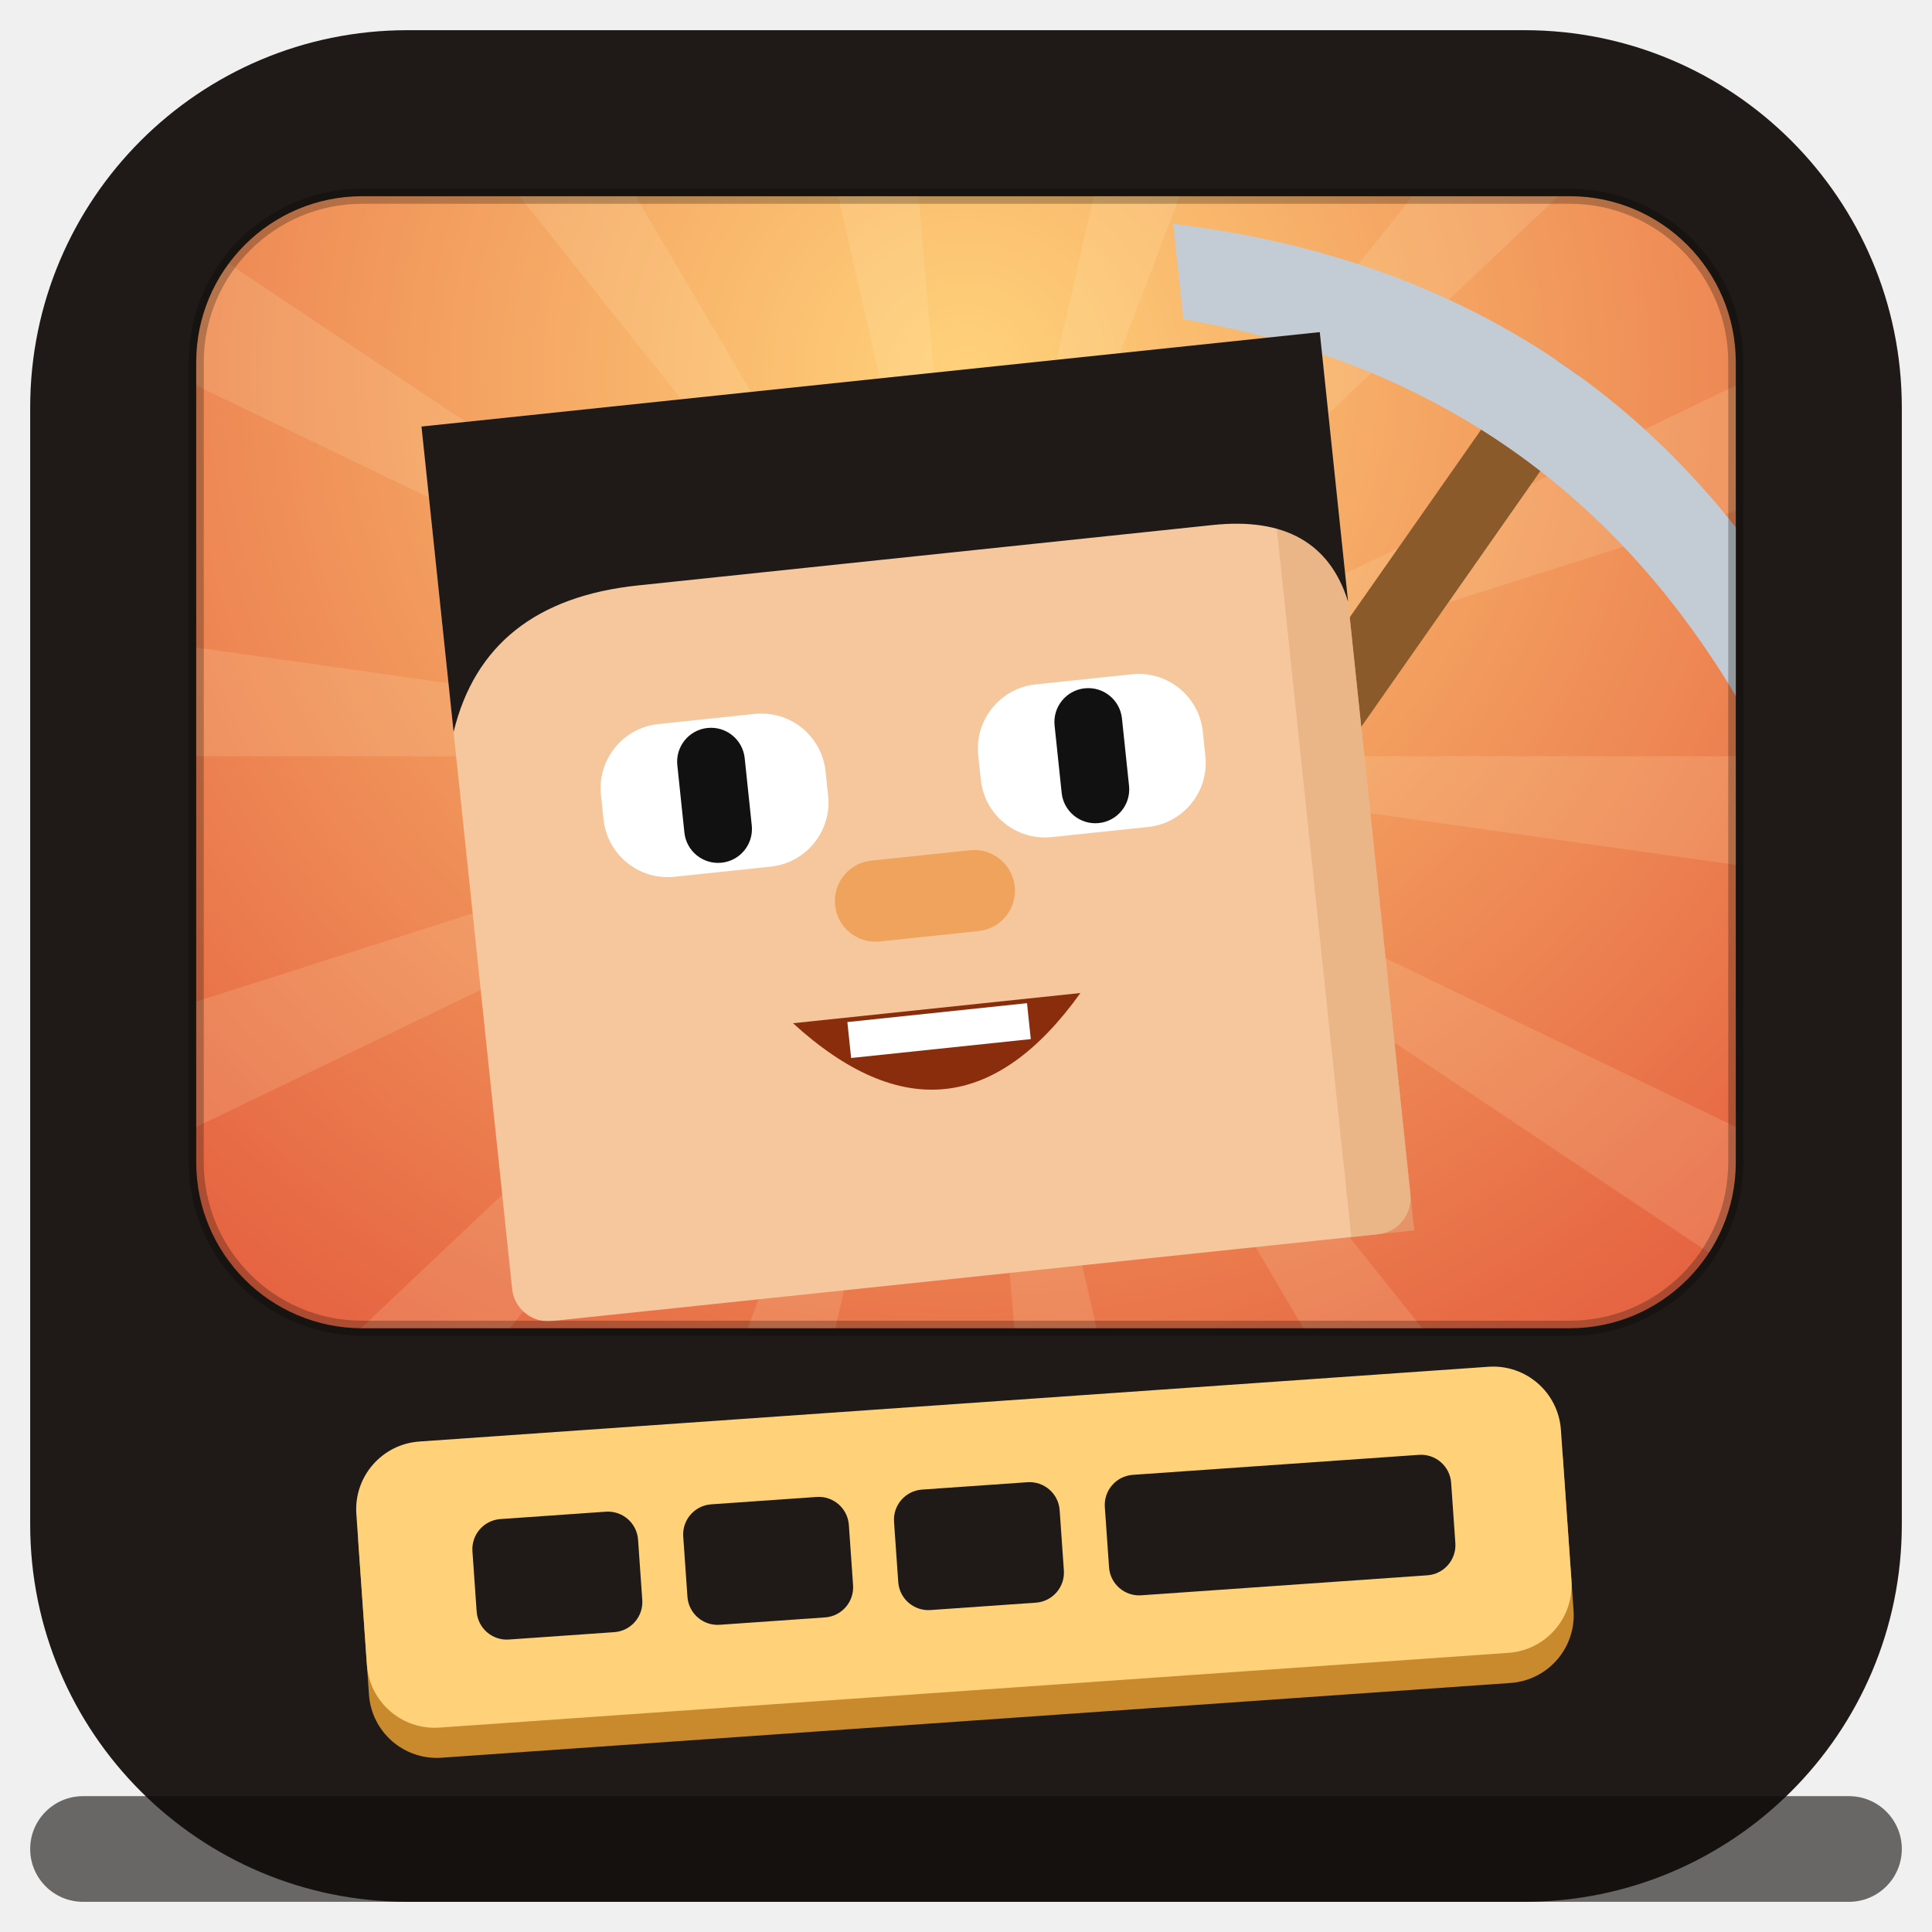
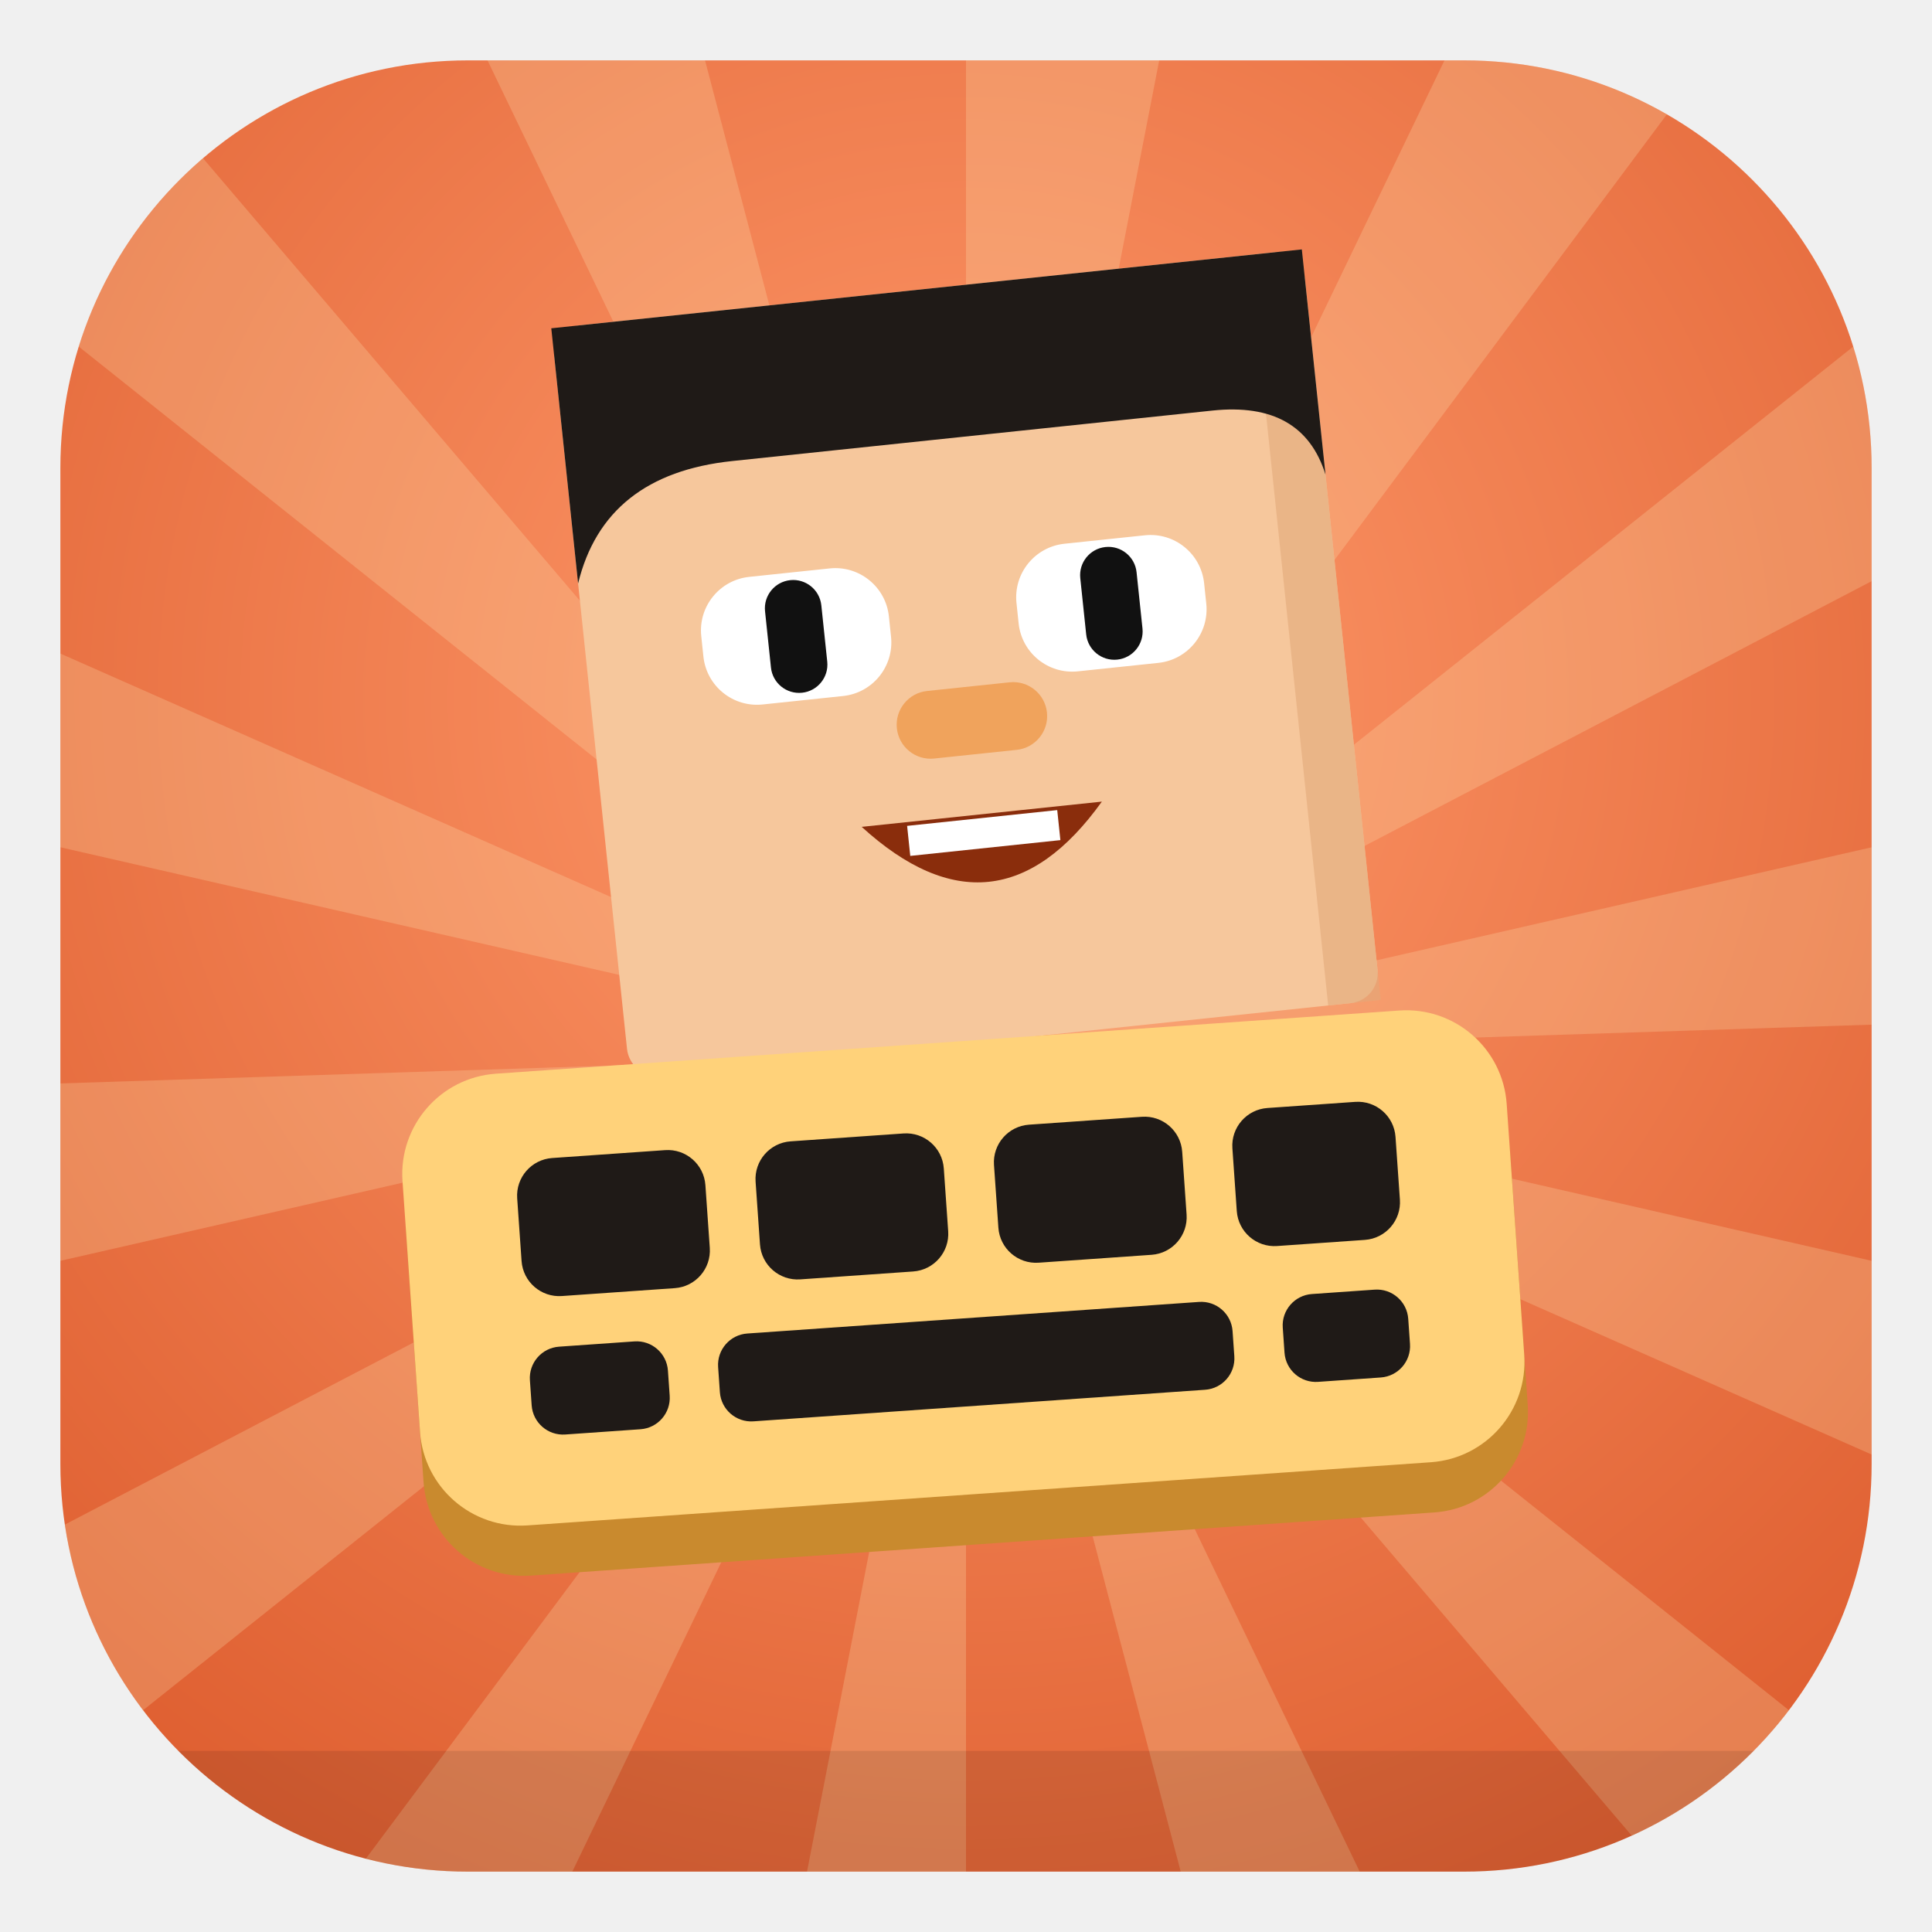
- <svg xmlns="http://www.w3.org/2000/svg" viewBox="0 0 512 512" width="512" height="512">
+ <svg xmlns="http://www.w3.org/2000/svg" viewBox="0 0 256 256" width="256" height="256">
  <defs>
-     <radialGradient id="pcbg" cx="0.5" cy="0.25" r="0.85">
-       <stop offset="0" stop-color="#ffd27a" />
-       <stop offset="1" stop-color="#e2553a" />
-     </radialGradient>
-     <clipPath id="pcscr">
-       <rect x="52" y="52" width="408" height="300" rx="44" />
+     <clipPath id="c2">
+       <rect x="8" y="8" width="240" height="240" rx="54" />
    </clipPath>
  </defs>
-   <rect x="8" y="8" width="496" height="496" rx="100" fill="#1F1A17" />
-   <rect x="8" y="476" width="496" height="28" rx="14" fill="#0E0B09" opacity="0.6" />
-   <g clip-path="url(#pcscr)">
-     <svg x="52" y="52" width="408" height="300" viewBox="0 70 512 376" preserveAspectRatio="xMidYMid slice">
-       <rect width="512" height="512" fill="url(#pcbg)" />
-       <polygon points="256,256 1156.0,256.0 1147.163,381.811" fill="#fff2c0" opacity="0.15" />
-       <polygon points="256,256 1066.872,646.495 1004.323,756.013" fill="#fff2c0" opacity="0.15" />
-       <polygon points="256,256 817.141,959.648 713.268,1031.181" fill="#fff2c0" opacity="0.15" />
-       <polygon points="256,256 456.269,1133.435 331.645,1152.815" fill="#fff2c0" opacity="0.15" />
-       <polygon points="256,256 55.731,1133.435 -64.959,1096.824" fill="#fff2c0" opacity="0.15" />
-       <polygon points="256,256 -305.141,959.648 -397.994,874.297" fill="#fff2c0" opacity="0.15" />
-       <polygon points="256,256 -554.872,646.495 -601.498,529.309" fill="#fff2c0" opacity="0.15" />
-       <polygon points="256,256 -644.0,256 -635.163,130.189" fill="#fff2c0" opacity="0.15" />
-       <polygon points="256,256 -554.872,-134.495 -492.323,-244.013" fill="#fff2c0" opacity="0.15" />
-       <polygon points="256,256 -305.141,-447.648 -201.268,-519.181" fill="#fff2c0" opacity="0.15" />
-       <polygon points="256,256 55.731,-621.435 180.355,-640.815" fill="#fff2c0" opacity="0.15" />
-       <polygon points="256,256 456.269,-621.435 576.959,-584.824" fill="#fff2c0" opacity="0.15" />
-       <polygon points="256,256 817.141,-447.648 909.994,-362.297" fill="#fff2c0" opacity="0.15" />
-       <polygon points="256,256 1066.872,-134.495 1113.498,-17.309" fill="#fff2c0" opacity="0.15" />
-       <g transform="translate(370,250) rotate(35)">
-         <rect x="-12.0" y="-150.0" width="24.0" height="300" rx="9.0" fill="#8b5a2b" />
-         <path d="M-135.0,-114.0 Q0,-186.0 135.0,-114.0 L114.0,-90.0 Q0,-144.0 -114.0,-90.0 Z" fill="#c3ccd4" />
+   <g clip-path="url(#c2)">
+     <svg x="8" y="8" width="240" height="240" viewBox="72 72 288 288">
+       <defs>
+         <radialGradient id="pcg2" cx=".5" cy=".4" r=".7">
+           <stop offset="0" stop-color="#FF9A6B" />
+           <stop offset="1" stop-color="#D2481A" />
+         </radialGradient>
+       </defs>
+       <rect width="432" height="432" fill="url(#pcg2)" />
+       <polygon points="216,230 216.0,-470.0 349.6,-457.1" fill="#FFF2C0" opacity="0.22" />
+       <polygon points="216,230 519.7,-400.7 634.5,-331.1" fill="#FFF2C0" opacity="0.22" />
+       <polygon points="216,230 763.3,-206.4 836.5,-94.0" fill="#FFF2C0" opacity="0.22" />
+       <polygon points="216,230 898.4,74.2 915.6,207.3" fill="#FFF2C0" opacity="0.22" />
+       <polygon points="216,230 898.4,385.8 856.2,513.1" fill="#FFF2C0" opacity="0.22" />
+       <polygon points="216,230 763.3,666.4 669.9,762.9" fill="#FFF2C0" opacity="0.22" />
+       <polygon points="216,230 519.7,860.7 393.8,907.0" fill="#FFF2C0" opacity="0.22" />
+       <polygon points="216,230 216.0,930.0 82.4,917.1" fill="#FFF2C0" opacity="0.22" />
+       <polygon points="216,230 -87.7,860.7 -202.5,791.1" fill="#FFF2C0" opacity="0.22" />
+       <polygon points="216,230 -331.3,666.4 -404.5,554.0" fill="#FFF2C0" opacity="0.22" />
+       <polygon points="216,230 -466.4,385.8 -483.6,252.7" fill="#FFF2C0" opacity="0.22" />
+       <polygon points="216,230 -466.4,74.2 -424.2,-53.1" fill="#FFF2C0" opacity="0.22" />
+       <polygon points="216,230 -331.3,-206.4 -237.9,-302.9" fill="#FFF2C0" opacity="0.22" />
+       <polygon points="216,230 -87.7,-400.7 38.2,-447.0" fill="#FFF2C0" opacity="0.22" />
+       <g transform="translate(216,168) rotate(-6) scale(.4)">
+         <rect x="-150" y="-150" width="300" height="300" rx="12" fill="#f6c79c" />
+         <rect x="129" y="-150" width="21" height="300" fill="#e3a97a" opacity="0.6" />
+         <path d="M-150,-150 H150 V-60 Q144,-90 108,-90 H-84 Q-135,-90 -150,-48 Z" fill="#1f1a17" />
+         <rect x="-103.5" y="-43.5" width="75" height="51" rx="21.42" fill="#fff" />
+         <rect x="-77.25" y="-40.5" width="22.5" height="45" rx="11.25" fill="#111" />
+         <rect x="22.5" y="-43.5" width="75" height="51" rx="21.42" fill="#fff" />
+         <rect x="48.75" y="-40.5" width="22.5" height="45" rx="11.25" fill="#111" />
+         <rect x="-30" y="9" width="60" height="27" rx="13.5" fill="#f0a35c" />
+         <path d="M-48,60 Q0,114 48,60 Z" fill="#8a2d0c" />
+         <rect x="-30" y="61.5" width="60" height="12" fill="#fff" />
      </g>
-       <g transform="translate(240,280) rotate(-6)">
-         <rect x="-150.0" y="-150.0" width="300" height="300" rx="12.0" fill="#f6c79c" />
-         <rect x="129.0" y="-150.0" width="21" height="300" fill="#e3a97a" opacity="0.6" />
-         <path d="M-150,-150 H150 V-60 Q144,-90 108,-90 H-84 Q-135,-90 -150,-48 Z" fill="#1f1a17" />
-         <rect x="-103.5" y="-43.5" width="75.0" height="51" rx="21.42" fill="#ffffff" />
-         <rect x="-77.25" y="-40.5" width="22.5" height="45.0" rx="11.25" fill="#111" />
-         <rect x="22.5" y="-43.5" width="75.0" height="51" rx="21.42" fill="#ffffff" />
-         <rect x="48.75" y="-40.5" width="22.5" height="45.0" rx="11.25" fill="#111" />
-         <rect x="-30.0" y="9.0" width="60.0" height="27.0" rx="13.5" fill="#f0a35c" />
-         <path d="M-48.0,60.0 Q0,114.0 48.0,60.0 Z" fill="#8a2d0c" />
-         <rect x="-30.0" y="61.5" width="60.0" height="12.0" fill="#fff" />
+       <g transform="rotate(-4 216 270)">
+         <rect x="128" y="236" width="176" height="72" rx="16" fill="#C98A2E" />
+         <rect x="128" y="228" width="176" height="72" rx="16" fill="#FFD27A" />
+         <rect x="146" y="242" width="30" height="22" rx="6" fill="#1F1A17" />
+         <rect x="184" y="242" width="30" height="22" rx="6" fill="#1F1A17" />
+         <rect x="222" y="242" width="30" height="22" rx="6" fill="#1F1A17" />
+         <rect x="260" y="242" width="26" height="22" rx="6" fill="#1F1A17" />
+         <rect x="146" y="272" width="22" height="14" rx="5" fill="#1F1A17" />
+         <rect x="176" y="272" width="82" height="14" rx="5" fill="#1F1A17" />
+         <rect x="266" y="272" width="20" height="14" rx="5" fill="#1F1A17" />
      </g>
    </svg>
-   </g>
-   <rect x="52" y="52" width="408" height="300" rx="44" fill="none" stroke="#000" stroke-opacity="0.25" stroke-width="4" />
-   <g transform="rotate(-4 256 418)">
-     <rect x="96" y="380" width="320" height="76" rx="18" fill="#C98A2E" />
-     <rect x="96" y="372" width="320" height="76" rx="18" fill="#FFD27A" />
-     <rect x="126" y="394" width="44" height="32" rx="8" fill="#1F1A17" />
-     <rect x="182" y="394" width="44" height="32" rx="8" fill="#1F1A17" />
-     <rect x="238" y="394" width="44" height="32" rx="8" fill="#1F1A17" />
-     <rect x="294" y="394" width="92" height="32" rx="8" fill="#1F1A17" />
+     <rect x="8" y="232" width="240" height="16" fill="#000" opacity=".1" />
  </g>
</svg>
